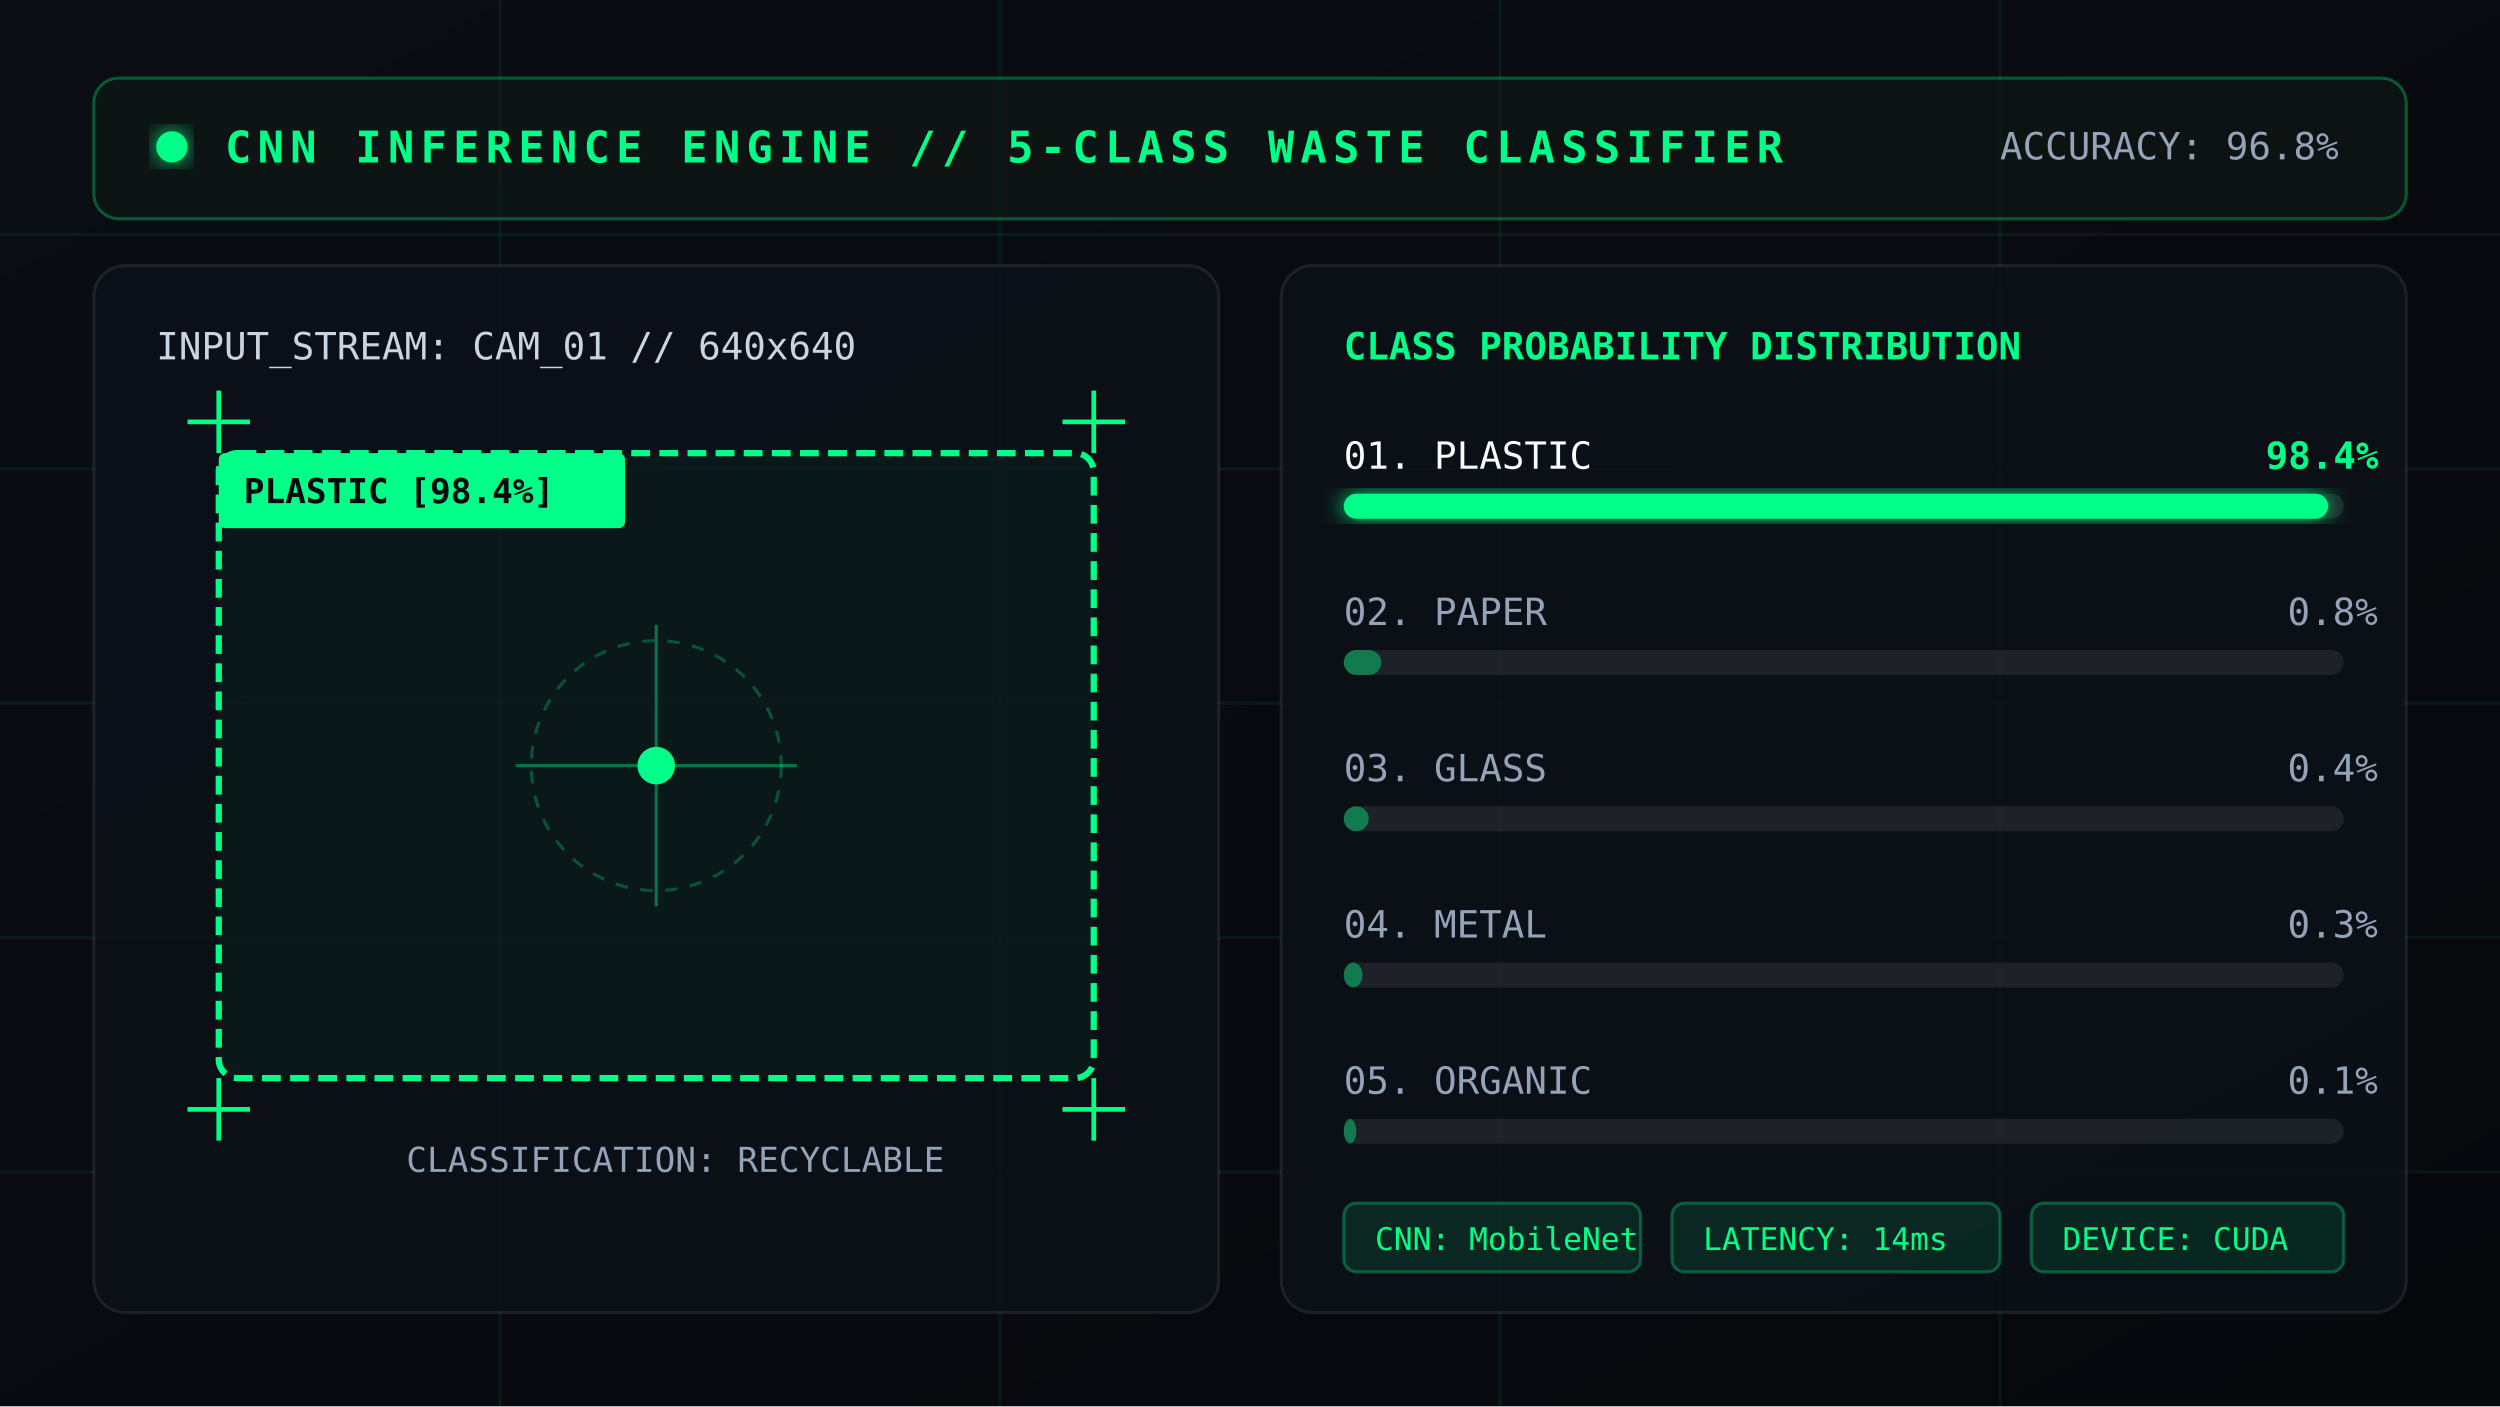
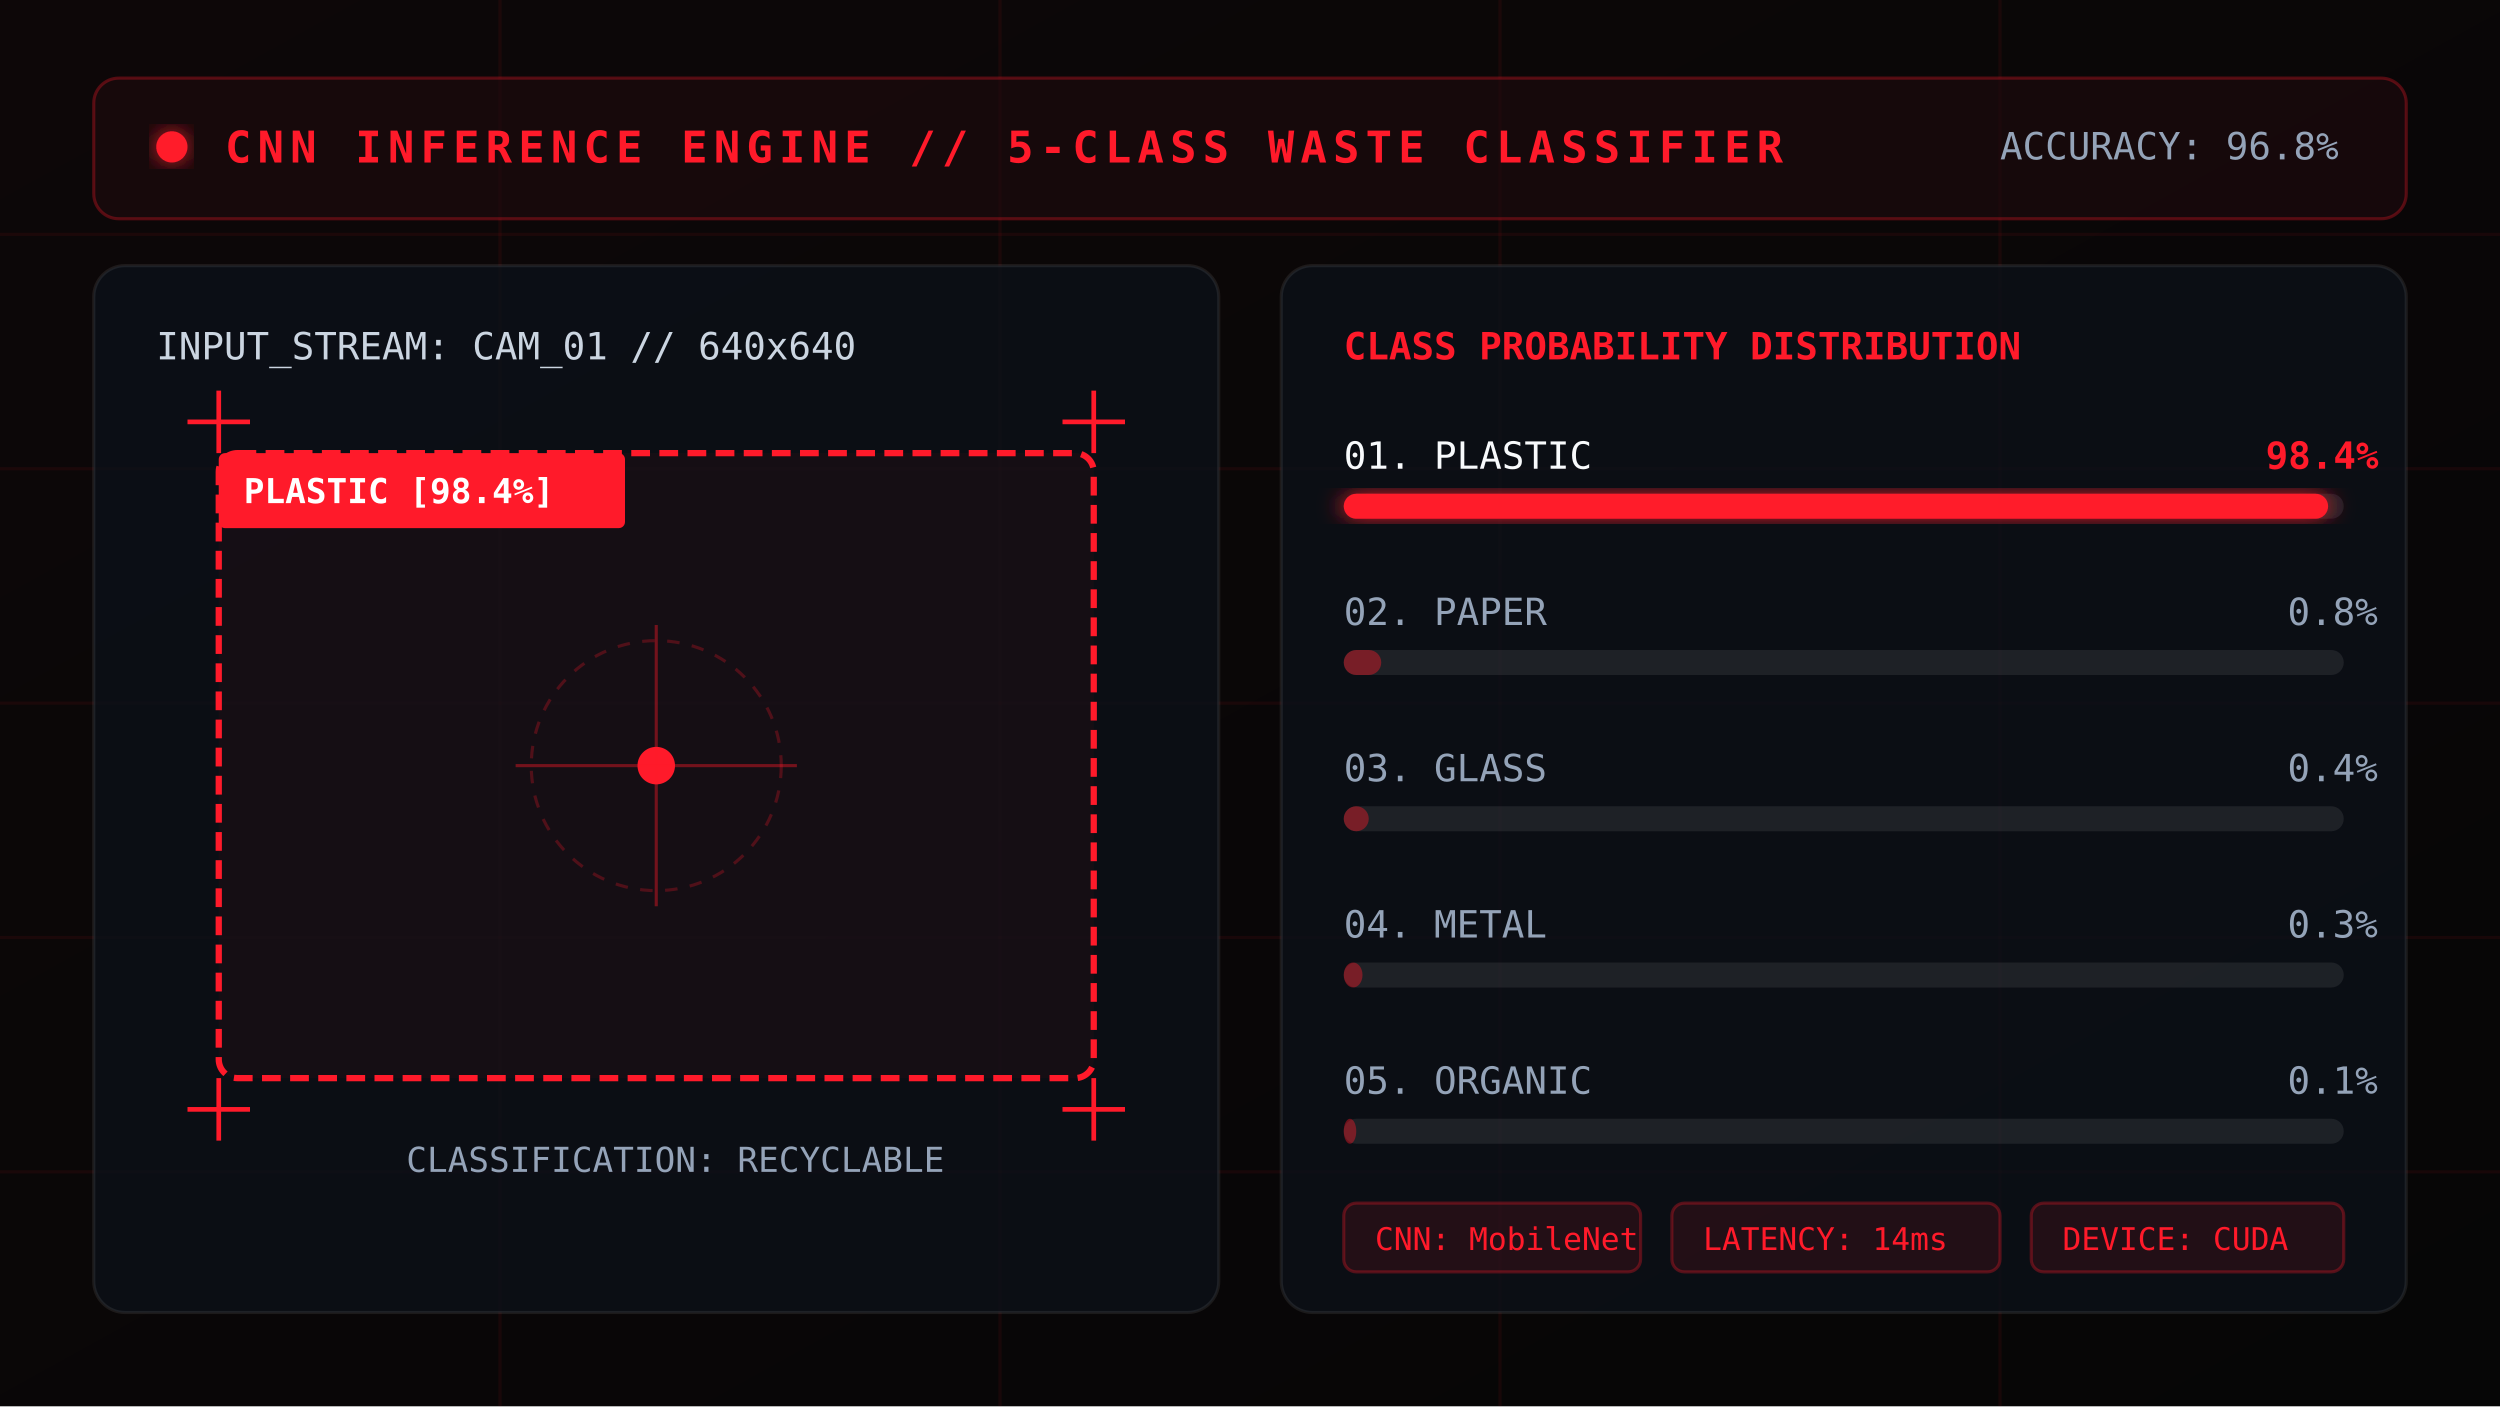
<svg xmlns="http://www.w3.org/2000/svg" viewBox="0 0 800 450" width="100%" height="100%">
  <defs>
    <linearGradient id="bg-grad-w" x1="0%" y1="0%" x2="100%" y2="100%">
-       <stop offset="0%" stop-color="#0a0d14" />
-       <stop offset="100%" stop-color="#07080c" />
+       <stop offset="0%" stop-color="#0d0708" />
+       <stop offset="100%" stop-color="#060606" />
    </linearGradient>
    <filter id="glow-w" x="-20%" y="-20%" width="140%" height="140%">
      <feGaussianBlur stdDeviation="4" result="blur" />
      <feComposite in="SourceGraphic" in2="blur" operator="over" />
    </filter>
  </defs>
  <rect width="800" height="450" fill="url(#bg-grad-w)" />
-   <g stroke="rgba(0, 255, 136, 0.07)" stroke-width="1">
+   <g stroke="rgba(255, 26, 42, 0.07)" stroke-width="1">
    <line x1="0" y1="75" x2="800" y2="75" />
    <line x1="0" y1="150" x2="800" y2="150" />
    <line x1="0" y1="225" x2="800" y2="225" />
    <line x1="0" y1="300" x2="800" y2="300" />
    <line x1="0" y1="375" x2="800" y2="375" />
    <line x1="160" y1="0" x2="160" y2="450" />
    <line x1="320" y1="0" x2="320" y2="450" />
    <line x1="480" y1="0" x2="480" y2="450" />
    <line x1="640" y1="0" x2="640" y2="450" />
  </g>
-   <rect x="30" y="25" width="740" height="45" rx="8" fill="rgba(16, 25, 20, 0.6)" stroke="rgba(0, 255, 136, 0.3)" stroke-width="1" />
-   <circle cx="55" cy="47" r="5" fill="#00ff88" filter="url(#glow-w)" />
-   <text x="72" y="52" fill="#00ff88" font-family="monospace" font-size="14" font-weight="bold" letter-spacing="2">CNN INFERENCE ENGINE // 5-CLASS WASTE CLASSIFIER</text>
+   <rect x="30" y="25" width="740" height="45" rx="8" fill="rgba(30, 10, 14, 0.6)" stroke="rgba(255, 26, 42, 0.3)" stroke-width="1" />
+   <circle cx="55" cy="47" r="5" fill="#ff1a2a" filter="url(#glow-w)" />
+   <text x="72" y="52" fill="#ff1a2a" font-family="monospace" font-size="14" font-weight="bold" letter-spacing="2">CNN INFERENCE ENGINE // 5-CLASS WASTE CLASSIFIER</text>
  <text x="640" y="51" fill="#94a3b8" font-family="monospace" font-size="12">ACCURACY: 96.8%</text>
  <rect x="30" y="85" width="360" height="335" rx="10" fill="rgba(12, 17, 24, 0.8)" stroke="rgba(255, 255, 255, 0.08)" stroke-width="1" />
  <text x="50" y="115" fill="#cbd5e1" font-family="monospace" font-size="12">INPUT_STREAM: CAM_01 // 640x640</text>
-   <rect x="70" y="145" width="280" height="200" rx="6" fill="rgba(0, 255, 136, 0.04)" stroke="#00ff88" stroke-width="2" stroke-dasharray="6,3" />
-   <rect x="70" y="145" width="130" height="24" fill="#00ff88" rx="2" />
-   <text x="78" y="161" fill="#05080f" font-family="monospace" font-size="11" font-weight="bold">PLASTIC [98.4%]</text>
-   <path d="M60 135 L80 135 M70 125 L70 145" stroke="#00ff88" stroke-width="1.5" />
-   <path d="M340 135 L360 135 M350 125 L350 145" stroke="#00ff88" stroke-width="1.5" />
-   <path d="M60 355 L80 355 M70 345 L70 365" stroke="#00ff88" stroke-width="1.5" />
-   <path d="M340 355 L360 355 M350 345 L350 365" stroke="#00ff88" stroke-width="1.5" />
-   <circle cx="210" cy="245" r="40" fill="none" stroke="rgba(0, 255, 136, 0.25)" stroke-width="1" stroke-dasharray="4,4" />
-   <circle cx="210" cy="245" r="6" fill="#00ff88" />
-   <line x1="210" y1="200" x2="210" y2="290" stroke="rgba(0, 255, 136, 0.4)" stroke-width="1" />
-   <line x1="165" y1="245" x2="255" y2="245" stroke="rgba(0, 255, 136, 0.4)" stroke-width="1" />
+   <rect x="70" y="145" width="280" height="200" rx="6" fill="rgba(255, 26, 42, 0.04)" stroke="#ff1a2a" stroke-width="2" stroke-dasharray="6,3" />
+   <rect x="70" y="145" width="130" height="24" fill="#ff1a2a" rx="2" />
+   <text x="78" y="161" fill="#ffffff" font-family="monospace" font-size="11" font-weight="bold">PLASTIC [98.4%]</text>
+   <path d="M60 135 L80 135 M70 125 L70 145" stroke="#ff1a2a" stroke-width="1.5" />
+   <path d="M340 135 L360 135 M350 125 L350 145" stroke="#ff1a2a" stroke-width="1.5" />
+   <path d="M60 355 L80 355 M70 345 L70 365" stroke="#ff1a2a" stroke-width="1.5" />
+   <path d="M340 355 L360 355 M350 345 L350 365" stroke="#ff1a2a" stroke-width="1.5" />
+   <circle cx="210" cy="245" r="40" fill="none" stroke="rgba(255, 26, 42, 0.25)" stroke-width="1" stroke-dasharray="4,4" />
+   <circle cx="210" cy="245" r="6" fill="#ff1a2a" />
+   <line x1="210" y1="200" x2="210" y2="290" stroke="rgba(255, 26, 42, 0.4)" stroke-width="1" />
+   <line x1="165" y1="245" x2="255" y2="245" stroke="rgba(255, 26, 42, 0.4)" stroke-width="1" />
  <text x="130" y="375" fill="#94a3b8" font-family="monospace" font-size="11">CLASSIFICATION: RECYCLABLE</text>
  <rect x="410" y="85" width="360" height="335" rx="10" fill="rgba(12, 17, 24, 0.8)" stroke="rgba(255, 255, 255, 0.08)" stroke-width="1" />
-   <text x="430" y="115" fill="#00ff88" font-family="monospace" font-size="12" font-weight="bold">CLASS PROBABILITY DISTRIBUTION</text>
+   <text x="430" y="115" fill="#ff1a2a" font-family="monospace" font-size="12" font-weight="bold">CLASS PROBABILITY DISTRIBUTION</text>
  <text x="430" y="150" fill="#f8fafc" font-family="monospace" font-size="12">01. PLASTIC</text>
-   <text x="725" y="150" fill="#00ff88" font-family="monospace" font-size="12" font-weight="bold">98.4%</text>
+   <text x="725" y="150" fill="#ff1a2a" font-family="monospace" font-size="12" font-weight="bold">98.4%</text>
  <rect x="430" y="158" width="320" height="8" rx="4" fill="rgba(255, 255, 255, 0.08)" />
-   <rect x="430" y="158" width="315" height="8" rx="4" fill="#00ff88" filter="url(#glow-w)" />
+   <rect x="430" y="158" width="315" height="8" rx="4" fill="#ff1a2a" filter="url(#glow-w)" />
  <text x="430" y="200" fill="#94a3b8" font-family="monospace" font-size="12">02. PAPER</text>
  <text x="732" y="200" fill="#94a3b8" font-family="monospace" font-size="12">0.8%</text>
  <rect x="430" y="208" width="320" height="8" rx="4" fill="rgba(255, 255, 255, 0.08)" />
-   <rect x="430" y="208" width="12" height="8" rx="4" fill="rgba(0, 255, 136, 0.4)" />
+   <rect x="430" y="208" width="12" height="8" rx="4" fill="rgba(255, 26, 42, 0.4)" />
  <text x="430" y="250" fill="#94a3b8" font-family="monospace" font-size="12">03. GLASS</text>
  <text x="732" y="250" fill="#94a3b8" font-family="monospace" font-size="12">0.4%</text>
  <rect x="430" y="258" width="320" height="8" rx="4" fill="rgba(255, 255, 255, 0.08)" />
-   <rect x="430" y="258" width="8" height="8" rx="4" fill="rgba(0, 255, 136, 0.4)" />
+   <rect x="430" y="258" width="8" height="8" rx="4" fill="rgba(255, 26, 42, 0.4)" />
  <text x="430" y="300" fill="#94a3b8" font-family="monospace" font-size="12">04. METAL</text>
  <text x="732" y="300" fill="#94a3b8" font-family="monospace" font-size="12">0.3%</text>
  <rect x="430" y="308" width="320" height="8" rx="4" fill="rgba(255, 255, 255, 0.08)" />
-   <rect x="430" y="308" width="6" height="8" rx="4" fill="rgba(0, 255, 136, 0.4)" />
+   <rect x="430" y="308" width="6" height="8" rx="4" fill="rgba(255, 26, 42, 0.4)" />
  <text x="430" y="350" fill="#94a3b8" font-family="monospace" font-size="12">05. ORGANIC</text>
  <text x="732" y="350" fill="#94a3b8" font-family="monospace" font-size="12">0.1%</text>
  <rect x="430" y="358" width="320" height="8" rx="4" fill="rgba(255, 255, 255, 0.08)" />
-   <rect x="430" y="358" width="4" height="8" rx="4" fill="rgba(0, 255, 136, 0.4)" />
-   <rect x="430" y="385" width="95" height="22" rx="4" fill="rgba(0, 255, 136, 0.1)" stroke="rgba(0, 255, 136, 0.3)" stroke-width="1" />
-   <text x="440" y="400" fill="#00ff88" font-family="monospace" font-size="10">CNN: MobileNet</text>
-   <rect x="535" y="385" width="105" height="22" rx="4" fill="rgba(0, 255, 136, 0.1)" stroke="rgba(0, 255, 136, 0.3)" stroke-width="1" />
-   <text x="545" y="400" fill="#00ff88" font-family="monospace" font-size="10">LATENCY: 14ms</text>
-   <rect x="650" y="385" width="100" height="22" rx="4" fill="rgba(0, 255, 136, 0.1)" stroke="rgba(0, 255, 136, 0.3)" stroke-width="1" />
-   <text x="660" y="400" fill="#00ff88" font-family="monospace" font-size="10">DEVICE: CUDA</text>
+   <rect x="430" y="358" width="4" height="8" rx="4" fill="rgba(255, 26, 42, 0.4)" />
+   <rect x="430" y="385" width="95" height="22" rx="4" fill="rgba(255, 26, 42, 0.1)" stroke="rgba(255, 26, 42, 0.3)" stroke-width="1" />
+   <text x="440" y="400" fill="#ff1a2a" font-family="monospace" font-size="10">CNN: MobileNet</text>
+   <rect x="535" y="385" width="105" height="22" rx="4" fill="rgba(255, 26, 42, 0.1)" stroke="rgba(255, 26, 42, 0.3)" stroke-width="1" />
+   <text x="545" y="400" fill="#ff1a2a" font-family="monospace" font-size="10">LATENCY: 14ms</text>
+   <rect x="650" y="385" width="100" height="22" rx="4" fill="rgba(255, 26, 42, 0.1)" stroke="rgba(255, 26, 42, 0.3)" stroke-width="1" />
+   <text x="660" y="400" fill="#ff1a2a" font-family="monospace" font-size="10">DEVICE: CUDA</text>
</svg>
